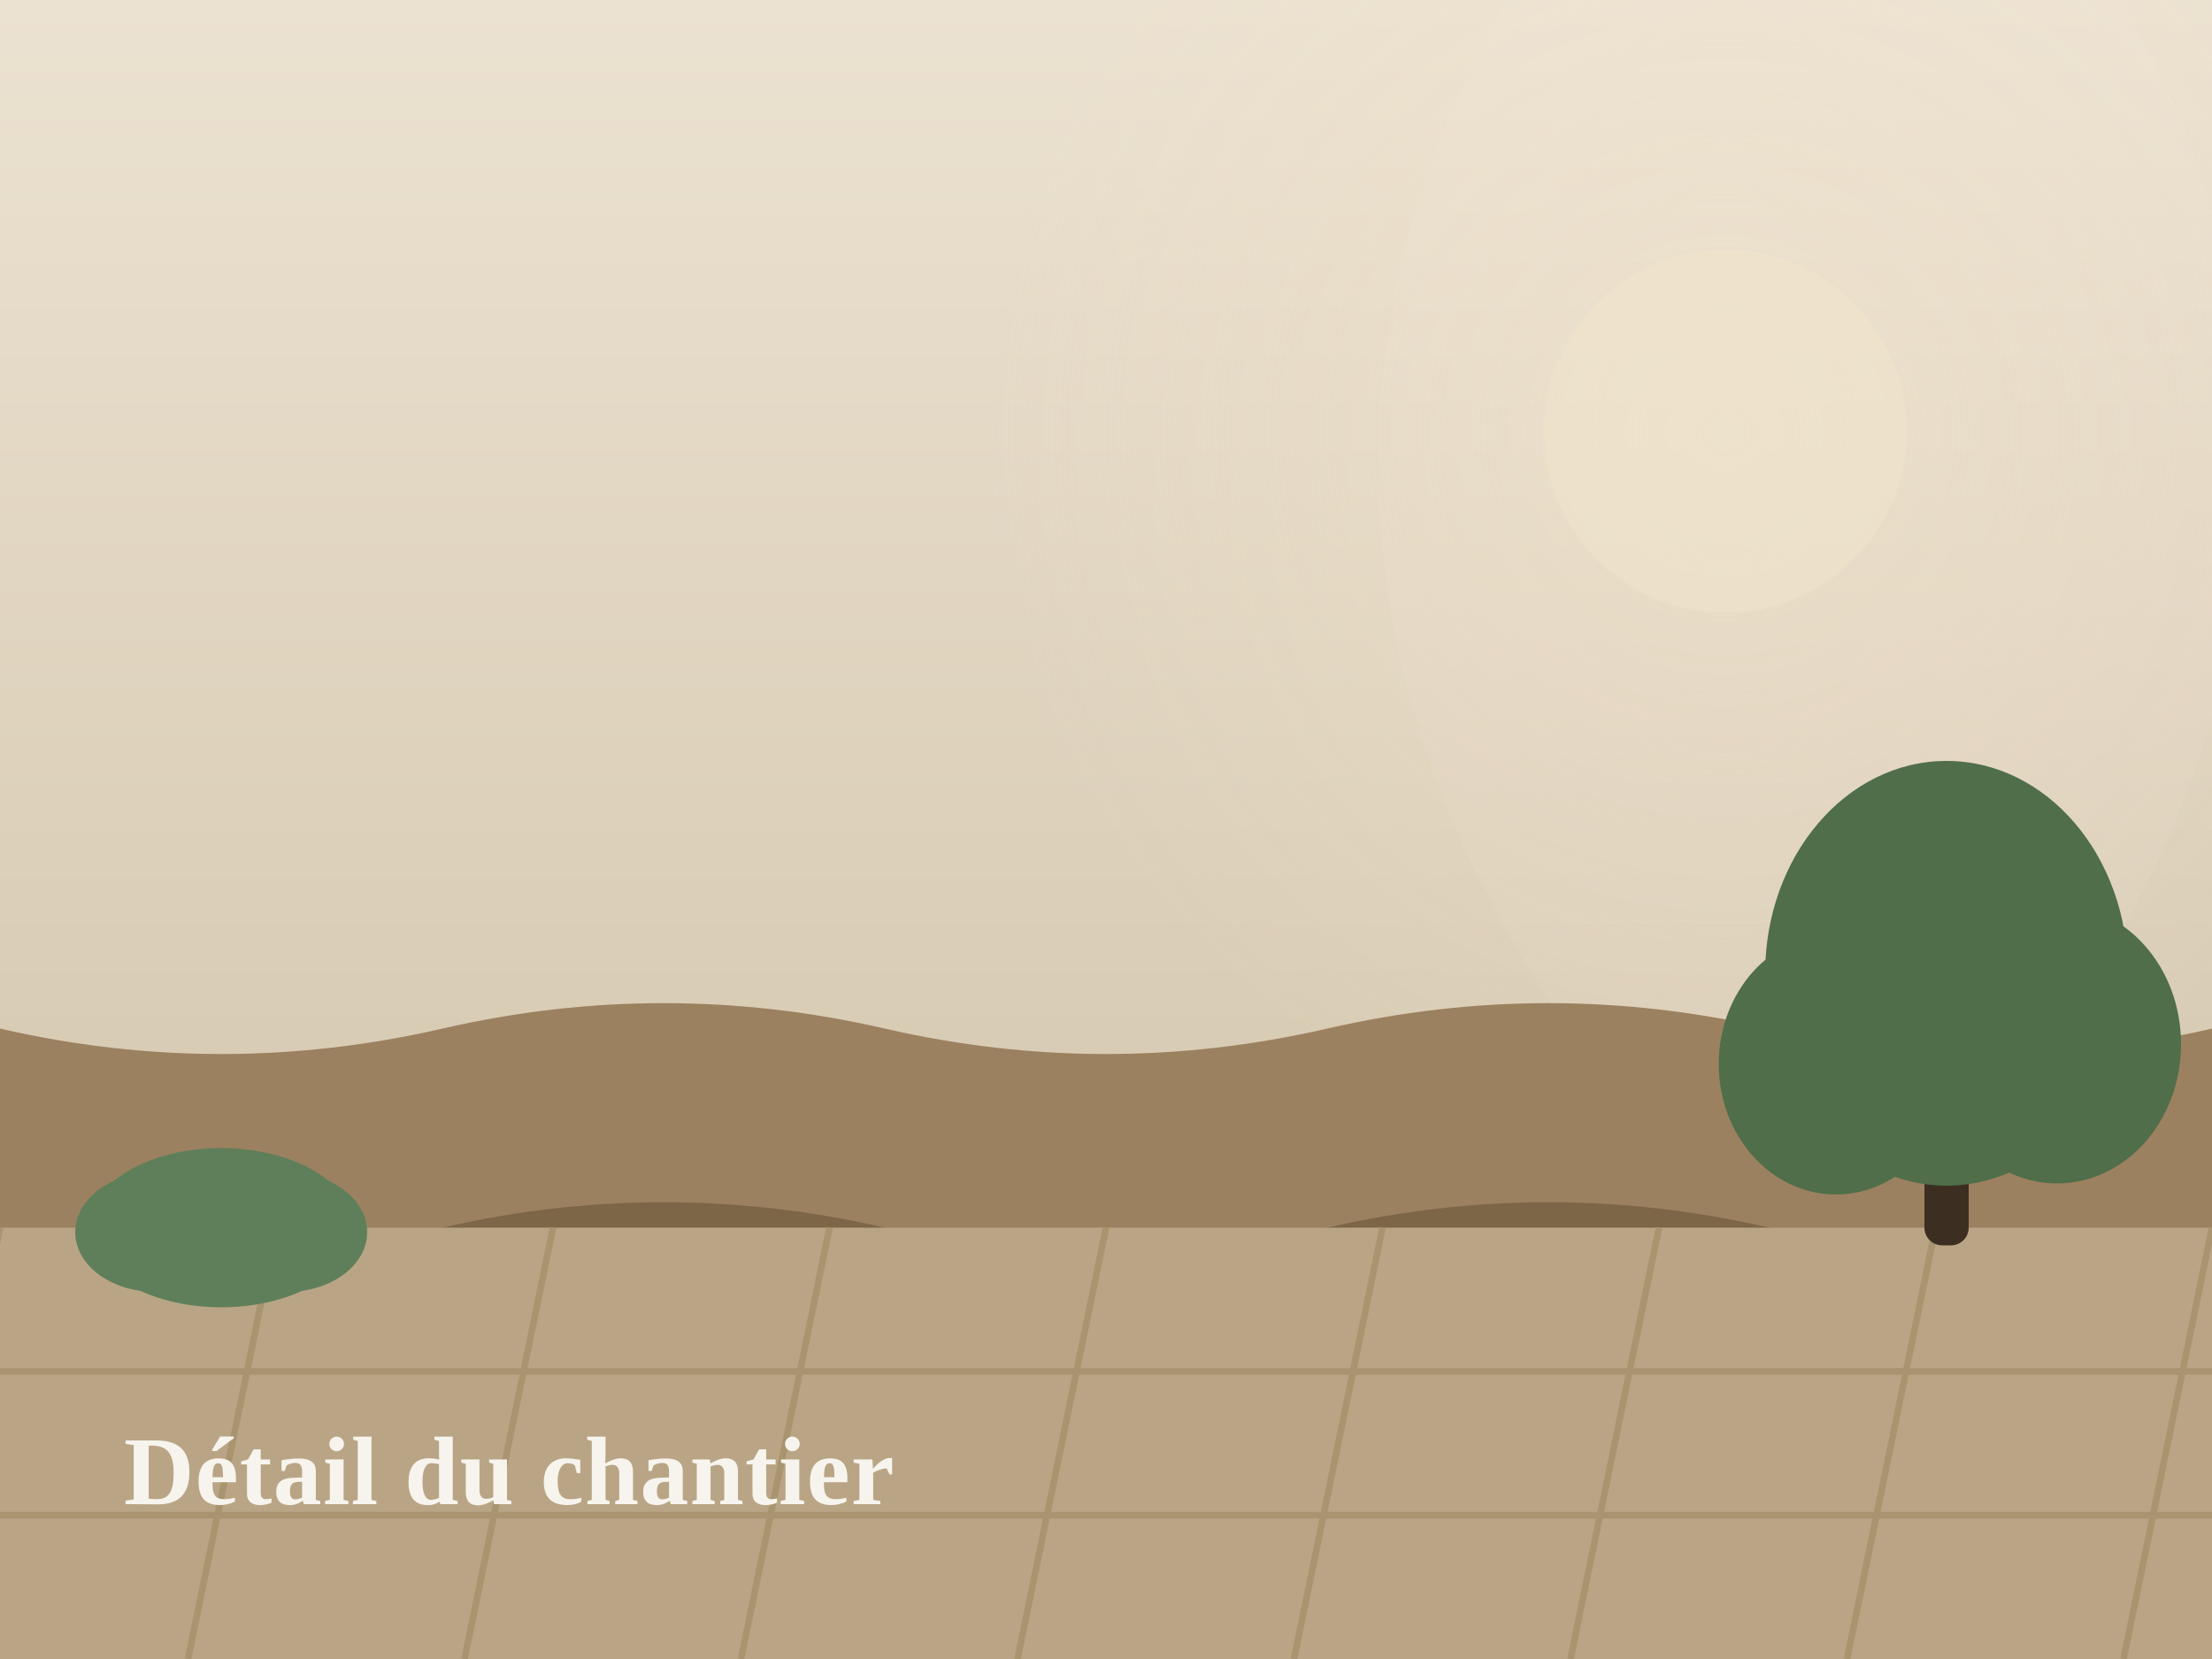
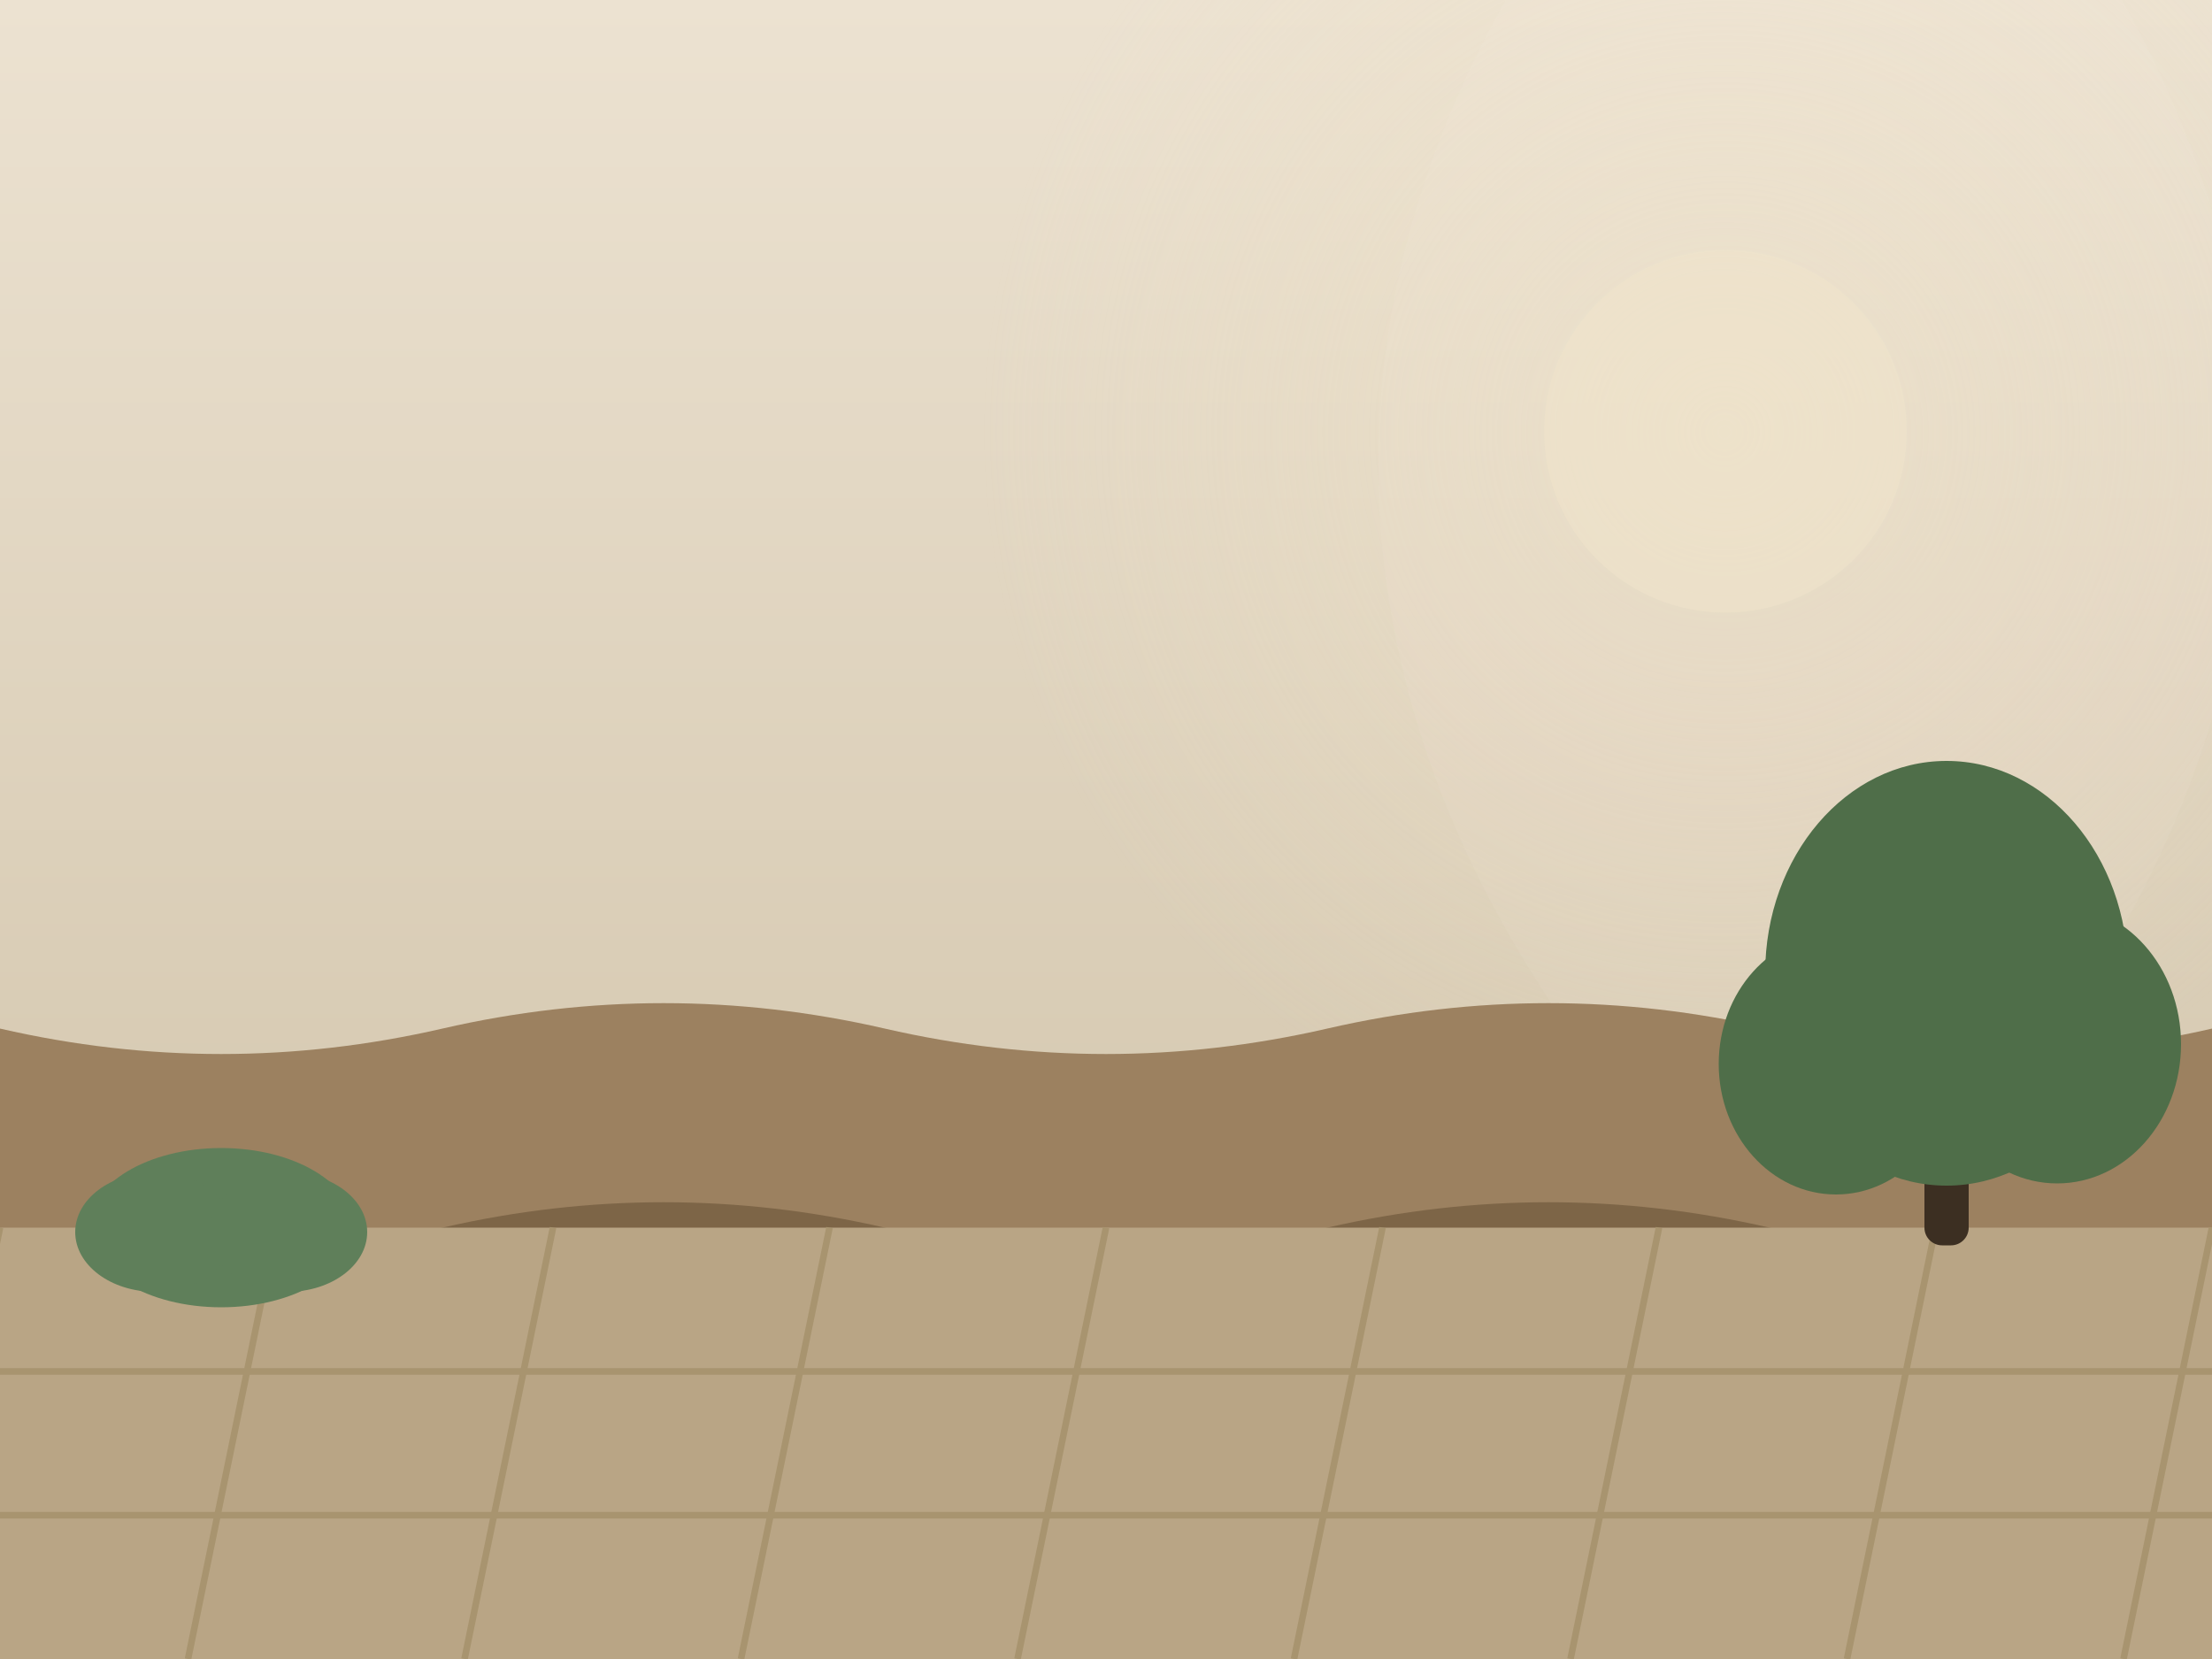
- <svg xmlns="http://www.w3.org/2000/svg" viewBox="0 0 1000 750" preserveAspectRatio="xMidYMid slice" role="img" aria-label="Détail du chantier">
+ <svg xmlns="http://www.w3.org/2000/svg" viewBox="0 0 1000 750" preserveAspectRatio="xMidYMid slice" role="img" aria-label="Réalisation paysagère">
  <defs>
    <linearGradient id="sky" x1="0" y1="0" x2="0" y2="1">
      <stop offset="0" stop-color="#ece2d1" />
      <stop offset="1" stop-color="#cdbfa4" />
    </linearGradient>
    <radialGradient id="orb">
      <stop offset="0" stop-color="#efe3c9" stop-opacity="0.5" />
      <stop offset="1" stop-color="#efe3c9" stop-opacity="0" />
    </radialGradient>
  </defs>
  <rect width="1000" height="750" fill="url(#sky)" />
  <circle cx="780" cy="195" r="338" fill="url(#orb)" />
  <circle cx="780" cy="195" r="82" fill="#efe3c9" opacity="0.5" />
  <g opacity="0.06" fill="#F7F4EE">
    <path d="M820.0 -165 C 1082.5 60, 1082.5 360.0, 820.0 585.0 C 557.5 360.0, 557.5 60, 820.0 -165 Z" />
    <rect x="818.0" y="-165" width="4" height="750.0" rx="2" />
  </g>
  <path d="M0 465.0 Q 100 488 200 465 Q 300 442 400 465 Q 500 488 600 465 Q 700 442 800 465 Q 900 488 1000 465 L 1000 9999 L 0 9999 Z" fill="#9c8160" opacity="1.0" />
  <path d="M0 555.0 Q 100 578 200 555 Q 300 532 400 555 Q 500 578 600 555 Q 700 532 800 555 Q 900 578 1000 555 L 1000 9999 L 0 9999 Z" fill="#7d6547" opacity="1.0" />
  <path d="M0 645.0 Q 100 668 200 645 Q 300 622 400 645 Q 500 668 600 645 Q 700 622 800 645 Q 900 668 1000 645 L 1000 9999 L 0 9999 Z" fill="#5e4a33" opacity="1.0" />
  <rect x="0" y="555" width="1000" height="195" fill="#b9a585" />
  <line x1="0" y1="555" x2="-40" y2="750" stroke="#a8946f" stroke-width="3" />
  <line x1="125" y1="555" x2="85" y2="750" stroke="#a8946f" stroke-width="3" />
  <line x1="250" y1="555" x2="210" y2="750" stroke="#a8946f" stroke-width="3" />
  <line x1="375" y1="555" x2="335" y2="750" stroke="#a8946f" stroke-width="3" />
  <line x1="500" y1="555" x2="460" y2="750" stroke="#a8946f" stroke-width="3" />
  <line x1="625" y1="555" x2="585" y2="750" stroke="#a8946f" stroke-width="3" />
  <line x1="750" y1="555" x2="710" y2="750" stroke="#a8946f" stroke-width="3" />
  <line x1="875" y1="555" x2="835" y2="750" stroke="#a8946f" stroke-width="3" />
  <line x1="1000" y1="555" x2="960" y2="750" stroke="#a8946f" stroke-width="3" />
  <line x1="0" y1="620" x2="1000" y2="620" stroke="#a8946f" stroke-width="3" />
  <line x1="0" y1="685" x2="1000" y2="685" stroke="#a8946f" stroke-width="3" />
  <rect x="870" y="472" width="20" height="91" rx="8" fill="#3c2f22" />
  <ellipse cx="880" cy="440" rx="82" ry="96" fill="#4f6e49" />
  <ellipse cx="830" cy="481" rx="53" ry="59" fill="#4f6e49" />
  <ellipse cx="930" cy="472" rx="56" ry="63" fill="#4f6e49" />
  <ellipse cx="100" cy="555" rx="60" ry="36" fill="#5f7f5a" />
  <ellipse cx="70" cy="557" rx="36" ry="27" fill="#5f7f5a" />
  <ellipse cx="130" cy="557" rx="36" ry="27" fill="#5f7f5a" />
-   <g font-family="Georgia, 'Times New Roman', serif">
-     <text x="56" y="680" font-size="44" fill="#F7F4EE" font-weight="600" letter-spacing="0.5">Détail du chantier</text>
-   </g>
</svg>
